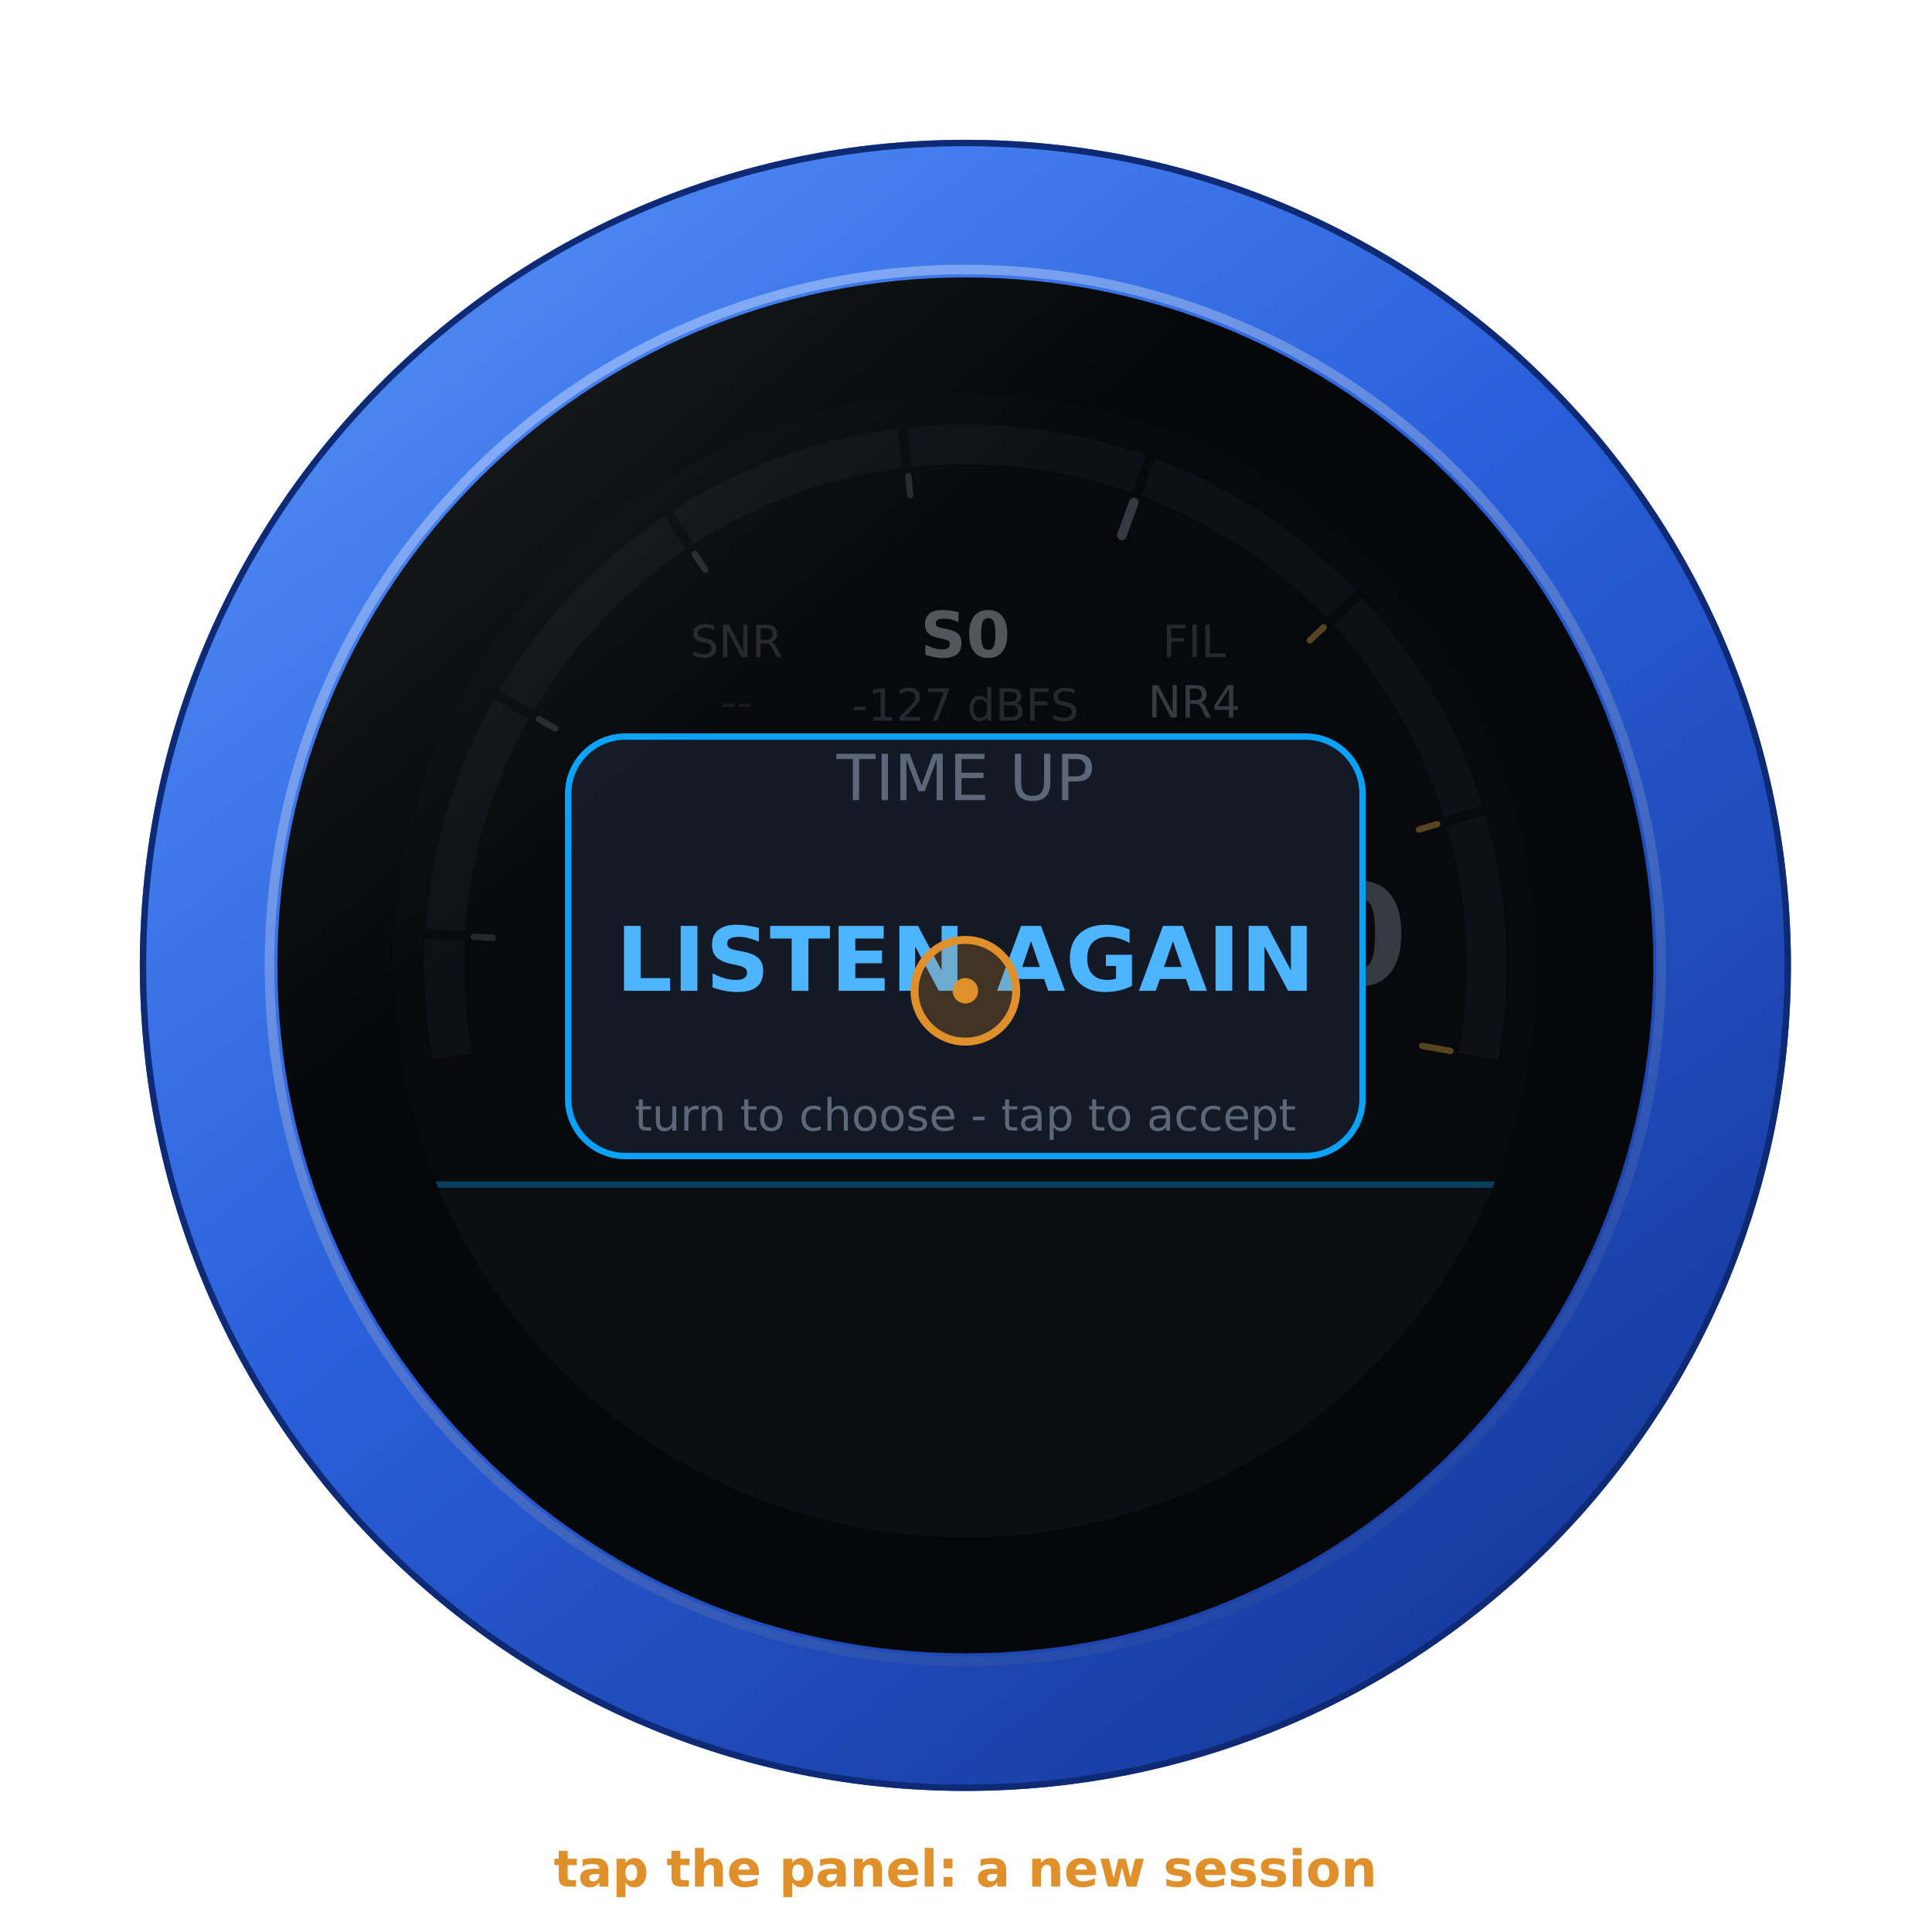
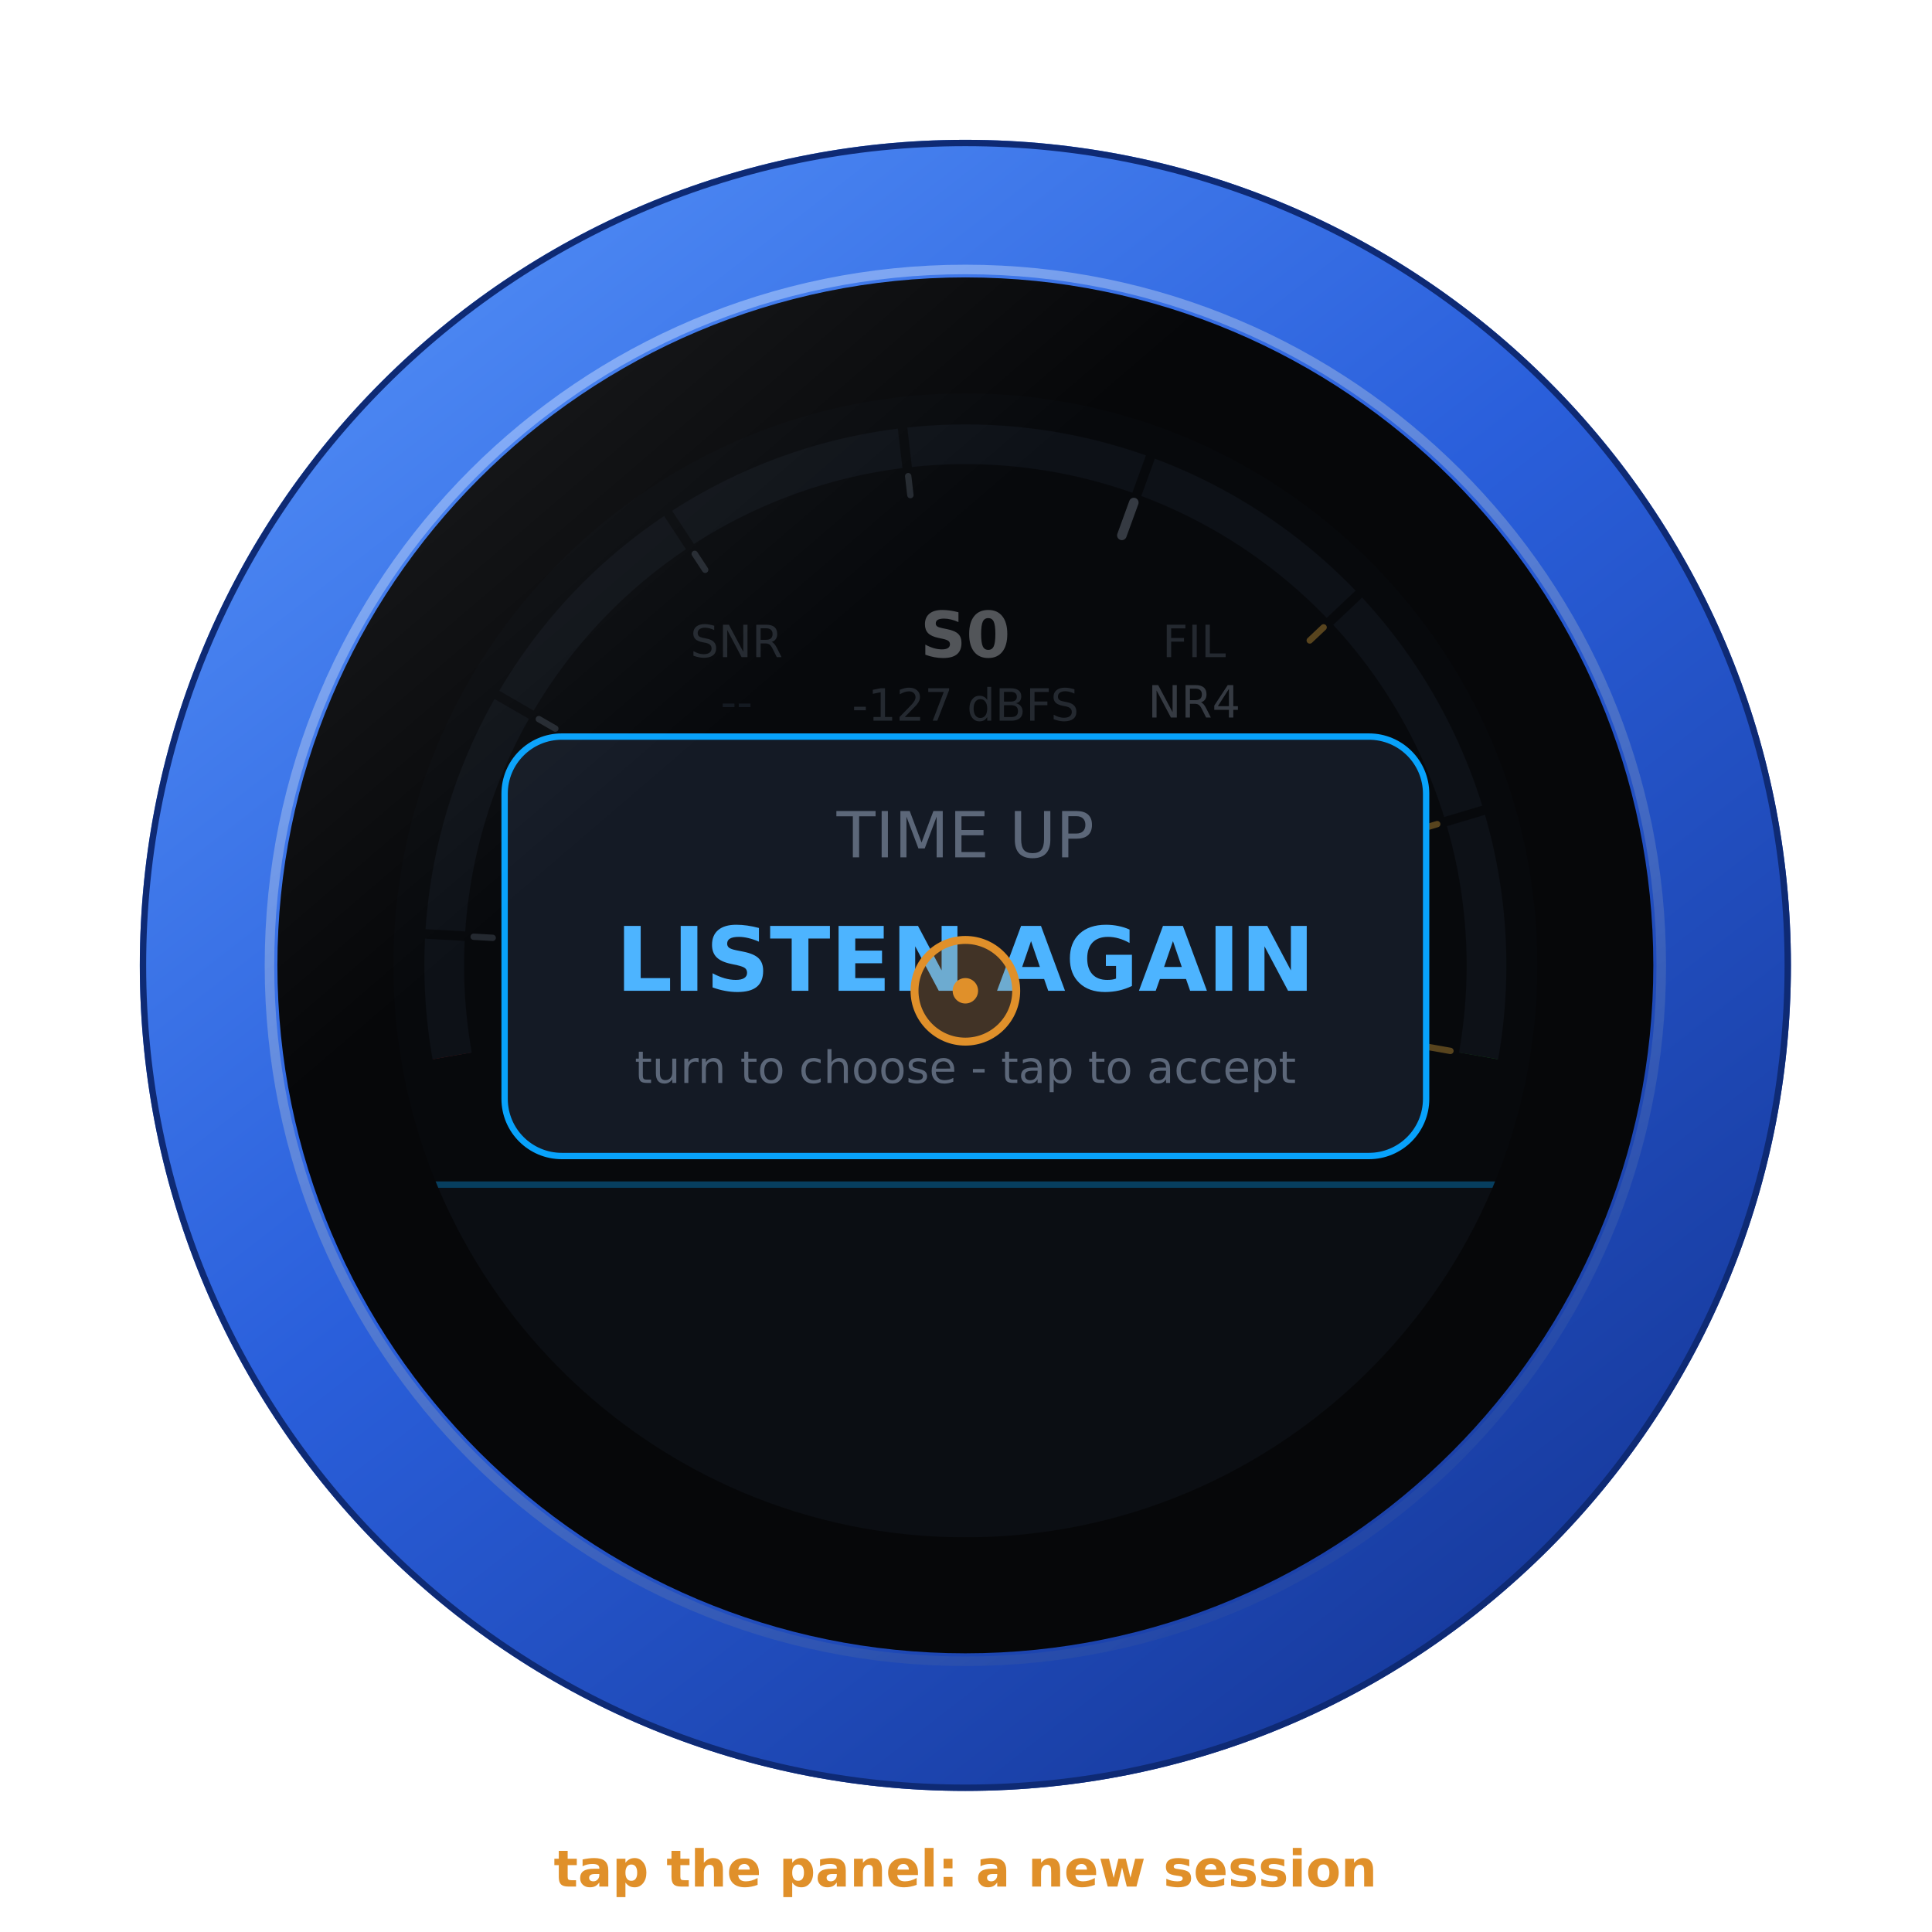
<svg xmlns="http://www.w3.org/2000/svg" viewBox="0 0 608 608" width="608" height="608" role="img" aria-label="The receiver ended the session: listen again?">
  <defs>
    <clipPath id="uber-13-glass">
      <circle cx="180" cy="180" r="180" />
    </clipPath>
    <linearGradient id="uber-13-alu" x1="0.15" y1="0.05" x2="0.85" y2="0.95">
      <stop offset="0" stop-color="#4F8BF5" />
      <stop offset="0.45" stop-color="#2A5FDB" />
      <stop offset="1" stop-color="#16389A" />
    </linearGradient>
    <linearGradient id="uber-13-chamfer" x1="0.2" y1="0" x2="0.8" y2="1">
      <stop offset="0" stop-color="#9CC0FF" />
      <stop offset="1" stop-color="#1B3F9E" />
    </linearGradient>
    <linearGradient id="uber-13-gloss" x1="0" y1="0" x2="0.6" y2="0.7">
      <stop offset="0" stop-color="#FFFFFF" stop-opacity="0.10" />
      <stop offset="0.5" stop-color="#FFFFFF" stop-opacity="0" />
    </linearGradient>
    <linearGradient id="uber-13-upd" x1="0" y1="0" x2="0" y2="1">
      <stop offset="0" stop-color="#262015" />
      <stop offset="1" stop-color="#0C0E13" />
    </linearGradient>
    <marker id="uber-13-arrow" viewBox="0 0 10 10" refX="7" refY="5" markerWidth="7" markerHeight="7" orient="auto-start-reverse">
      <path d="M0,1 L10,5 L0,9 z" fill="#E0902A" />
    </marker>
  </defs>
  <circle cx="303.8" cy="303.8" r="259.8" fill="url(#uber-13-alu)" />
  <circle cx="303.8" cy="303.8" r="258.8" fill="none" stroke="#0E2A74" stroke-width="2" />
  <circle cx="303.8" cy="303.8" r="219.0" fill="none" stroke="url(#uber-13-chamfer)" stroke-width="3" opacity="0.8" />
  <circle cx="303.8" cy="303.8" r="216.5" fill="#060709" />
  <g transform="translate(123.8,123.8)">
    <g clip-path="url(#uber-13-glass)">
      <g opacity="0.35">
        <rect x="0" y="0" width="360" height="360" fill="#090C12" />
        <path d="M18.49,208.48 A164.00,164.00 0 1 1 341.51,208.48" fill="none" stroke="#1A2130" stroke-width="12" />
        <path d="M18.49,208.48 A164.00,164.00 0 0 1 16.28,170.46" fill="none" stroke="#F42525" stroke-width="12" />
        <path d="M16.28,170.46 A164.00,164.00 0 0 1 37.97,98.00" fill="none" stroke="#F48C25" stroke-width="12" />
        <path d="M37.97,98.00 A164.00,164.00 0 0 1 89.88,42.98" fill="none" stroke="#F4F425" stroke-width="12" />
        <path d="M89.88,42.98 A164.00,164.00 0 0 1 160.96,17.11" fill="none" stroke="#8CF425" stroke-width="12" />
        <path d="M160.96,17.11 A164.00,164.00 0 0 1 236.09,25.89" fill="none" stroke="#25F425" stroke-width="12" />
        <path d="M236.09,25.89 A164.00,164.00 0 0 1 299.29,67.46" fill="none" stroke="#25F425" stroke-width="12" />
        <path d="M299.29,67.46 A164.00,164.00 0 0 1 337.11,132.96" fill="none" stroke="#25F425" stroke-width="12" />
        <path d="M337.11,132.96 A164.00,164.00 0 0 1 341.51,208.48" fill="none" stroke="#25F425" stroke-width="12" />
        <path d="M341.51,208.48 A164.00,164.00 0 1 0 18.49,208.48" fill="none" stroke="#1A2130" stroke-width="12.5" stroke-dasharray="572.47 582.47" />
        <line x1="23.27" y1="170.87" x2="9.29" y2="170.06" stroke="#090C12" stroke-width="3" />
        <line x1="44.03" y1="101.50" x2="31.91" y2="94.50" stroke="#090C12" stroke-width="3" />
        <line x1="93.73" y1="48.83" x2="86.03" y2="37.13" stroke="#090C12" stroke-width="3" />
        <line x1="161.77" y1="24.06" x2="160.15" y2="10.16" stroke="#090C12" stroke-width="3" />
        <line x1="233.70" y1="32.47" x2="238.49" y2="19.31" stroke="#090C12" stroke-width="3" />
        <line x1="294.20" y1="72.26" x2="304.38" y2="62.65" stroke="#090C12" stroke-width="3" />
        <line x1="330.40" y1="134.97" x2="343.82" y2="130.96" stroke="#090C12" stroke-width="3" />
        <line x1="31.25" y1="171.34" x2="25.26" y2="170.99" stroke="#5C6779" stroke-width="2" stroke-linecap="round" />
        <line x1="50.96" y1="105.50" x2="45.77" y2="102.50" stroke="#5C6779" stroke-width="2" stroke-linecap="round" />
        <line x1="98.12" y1="55.51" x2="94.83" y2="50.50" stroke="#5C6779" stroke-width="2" stroke-linecap="round" />
        <line x1="162.70" y1="32.01" x2="162.01" y2="26.05" stroke="#5C6779" stroke-width="2" stroke-linecap="round" />
        <line x1="229.25" y1="44.68" x2="233.01" y2="34.35" stroke="#8D99AD" stroke-width="3" stroke-linecap="round" />
        <line x1="288.38" y1="77.75" x2="292.74" y2="73.63" stroke="#F2B544" stroke-width="2" stroke-linecap="round" />
        <line x1="322.74" y1="137.27" x2="328.49" y2="135.55" stroke="#F2B544" stroke-width="2" stroke-linecap="round" />
        <line x1="323.78" y1="205.35" x2="332.65" y2="206.92" stroke="#F2B544" stroke-width="2" stroke-linecap="round" />
        <text x="180.0" y="83.0" font-size="20" fill="#DFE5EE" font-family="DejaVu Sans,Verdana,sans-serif" font-weight="700" text-anchor="middle">S0</text>
        <text x="180.0" y="103.0" font-size="14" fill="#5C6779" font-family="DejaVu Sans,Verdana,sans-serif" font-weight="400" text-anchor="middle">-127 dBFS</text>
        <text x="108.0" y="83.0" font-size="14" fill="#5C6779" font-family="DejaVu Sans,Verdana,sans-serif" font-weight="400" text-anchor="middle">SNR</text>
        <text x="108.0" y="102.0" font-size="14" fill="#2F3B4E" font-family="DejaVu Sans,Verdana,sans-serif" font-weight="400" text-anchor="middle">--</text>
        <text x="252.0" y="83.0" font-size="14" fill="#5C6779" font-family="DejaVu Sans,Verdana,sans-serif" font-weight="400" text-anchor="middle">FIL</text>
        <text x="252.0" y="102.0" font-size="14" fill="#8D99AD" font-family="DejaVu Sans,Verdana,sans-serif" font-weight="400" text-anchor="middle">NR4</text>
        <text x="104.0" y="129.0" font-size="20" fill="#08A2FB" font-family="DejaVu Sans,Verdana,sans-serif" font-weight="400" text-anchor="middle">20m</text>
        <text x="180.0" y="129.0" font-size="20" fill="#DFE5EE" font-family="DejaVu Sans,Verdana,sans-serif" font-weight="400" text-anchor="middle">USB</text>
        <text x="256.0" y="129.0" font-size="20" fill="#8D99AD" font-family="DejaVu Sans,Verdana,sans-serif" font-weight="400" text-anchor="middle">2650</text>
        <text x="91.5" y="186.0" font-size="44" fill="#DFE5EE" font-family="DejaVu Sans,Verdana,sans-serif" font-weight="700" text-anchor="middle">1</text>
        <text x="124.5" y="186.0" font-size="44" fill="#DFE5EE" font-family="DejaVu Sans,Verdana,sans-serif" font-weight="700" text-anchor="middle">4</text>
        <text x="146.5" y="186.0" font-size="44" fill="#5C6779" font-family="DejaVu Sans,Verdana,sans-serif" font-weight="400" text-anchor="middle">.</text>
        <text x="168.5" y="186.0" font-size="44" fill="#DFE5EE" font-family="DejaVu Sans,Verdana,sans-serif" font-weight="700" text-anchor="middle">2</text>
        <text x="201.5" y="186.0" font-size="44" fill="#DFE5EE" font-family="DejaVu Sans,Verdana,sans-serif" font-weight="700" text-anchor="middle">1</text>
        <text x="234.5" y="186.0" font-size="44" fill="#4DB4FF" font-family="DejaVu Sans,Verdana,sans-serif" font-weight="700" text-anchor="middle">5</text>
        <text x="256.5" y="186.0" font-size="44" fill="#5C6779" font-family="DejaVu Sans,Verdana,sans-serif" font-weight="400" text-anchor="middle">.</text>
        <text x="276.0" y="186.0" font-size="44" fill="#8D99AD" font-family="DejaVu Sans,Verdana,sans-serif" font-weight="700" text-anchor="middle">0</text>
        <text x="304.0" y="186.0" font-size="44" fill="#8D99AD" font-family="DejaVu Sans,Verdana,sans-serif" font-weight="700" text-anchor="middle">0</text>
        <rect x="222.5" y="196" width="24" height="3" fill="#08A2FB" />
        <text x="124.0" y="227.0" font-size="20" fill="#08A2FB" font-family="DejaVu Sans,Verdana,sans-serif" font-weight="400" text-anchor="middle">1 kHz</text>
        <g transform="translate(220.1,216.0)" fill="#8D99AD">
          <path d="M0,3.5 h3 l4,-3.5 v11 l-4,-3.5 h-3 z" />
          <path d="M9,3 a3.2,3.2 0 0 1 0,5" fill="none" stroke="#8D99AD" stroke-width="1.6" stroke-linecap="round" />
        </g>
        <text x="235.1" y="227.0" font-size="14" fill="#8D99AD" font-family="DejaVu Sans,Verdana,sans-serif" font-weight="400" text-anchor="start">40</text>
        <rect x="0" y="248" width="360" height="112" fill="#141A25" />
        <line x1="0" y1="249" x2="360" y2="249" stroke="#08A2FB" stroke-width="2" />
      </g>
-       <rect x="55" y="108" width="250" height="132" rx="18" fill="#141A25" stroke="#08A2FB" stroke-width="2" />
-       <text x="180.0" y="128.0" font-size="20" fill="#5C6779" font-family="DejaVu Sans,Verdana,sans-serif" font-weight="400" text-anchor="middle">TIME UP</text>
-       <text x="180.0" y="188.0" font-size="28" fill="#4DB4FF" font-family="DejaVu Sans,Verdana,sans-serif" font-weight="600" text-anchor="middle">LISTEN AGAIN</text>
-       <text x="180.0" y="232.0" font-size="14" fill="#5C6779" font-family="DejaVu Sans,Verdana,sans-serif" font-weight="400" text-anchor="middle">turn to choose  -  tap to accept</text>
+       <rect x="35" y="108" width="290" height="132" rx="18" fill="#141A25" stroke="#08A2FB" stroke-width="2" />
+       <text x="180.0" y="146.0" font-size="20" fill="#5C6779" font-family="DejaVu Sans,Verdana,sans-serif" font-weight="400" text-anchor="middle">TIME UP</text>
+       <text x="180.0" y="188.0" font-size="28" fill="#4DB4FF" font-family="DejaVu Sans,Verdana,sans-serif" font-weight="600" text-anchor="middle" textLength="204" lengthAdjust="spacingAndGlyphs">LISTEN AGAIN</text>
+       <text x="180.0" y="217.0" font-size="14" fill="#5C6779" font-family="DejaVu Sans,Verdana,sans-serif" font-weight="400" text-anchor="middle">turn to choose  -  tap to accept</text>
    </g>
  </g>
  <circle cx="303.8" cy="303.8" r="216.5" fill="url(#uber-13-gloss)" />
  <circle cx="303.8" cy="311.8" r="16" fill="#E0902A" fill-opacity="0.22" stroke="#E0902A" stroke-width="2.5" />
  <circle cx="303.8" cy="311.8" r="4" fill="#E0902A" />
  <text x="303.8" y="593.7" font-size="16" fill="#E0902A" font-family="DejaVu Sans,Verdana,sans-serif" font-weight="700" text-anchor="middle">tap the panel: a new session</text>
</svg>
